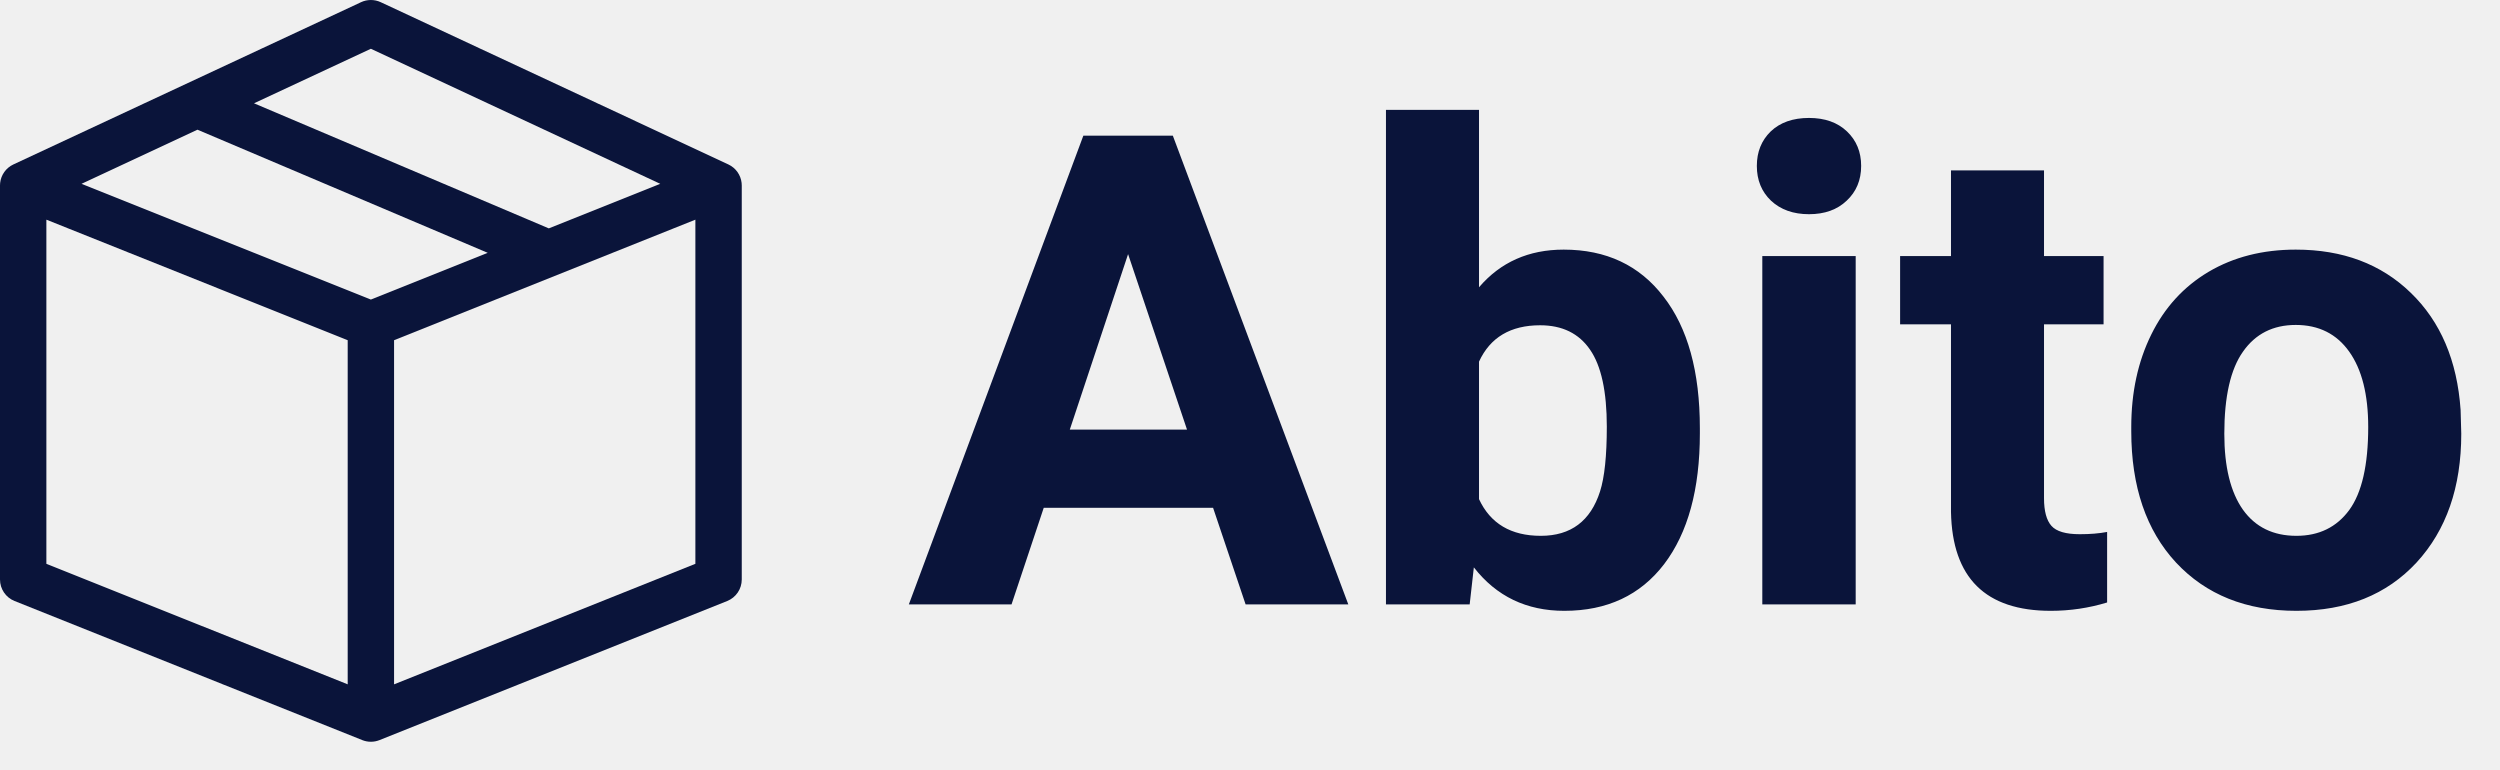
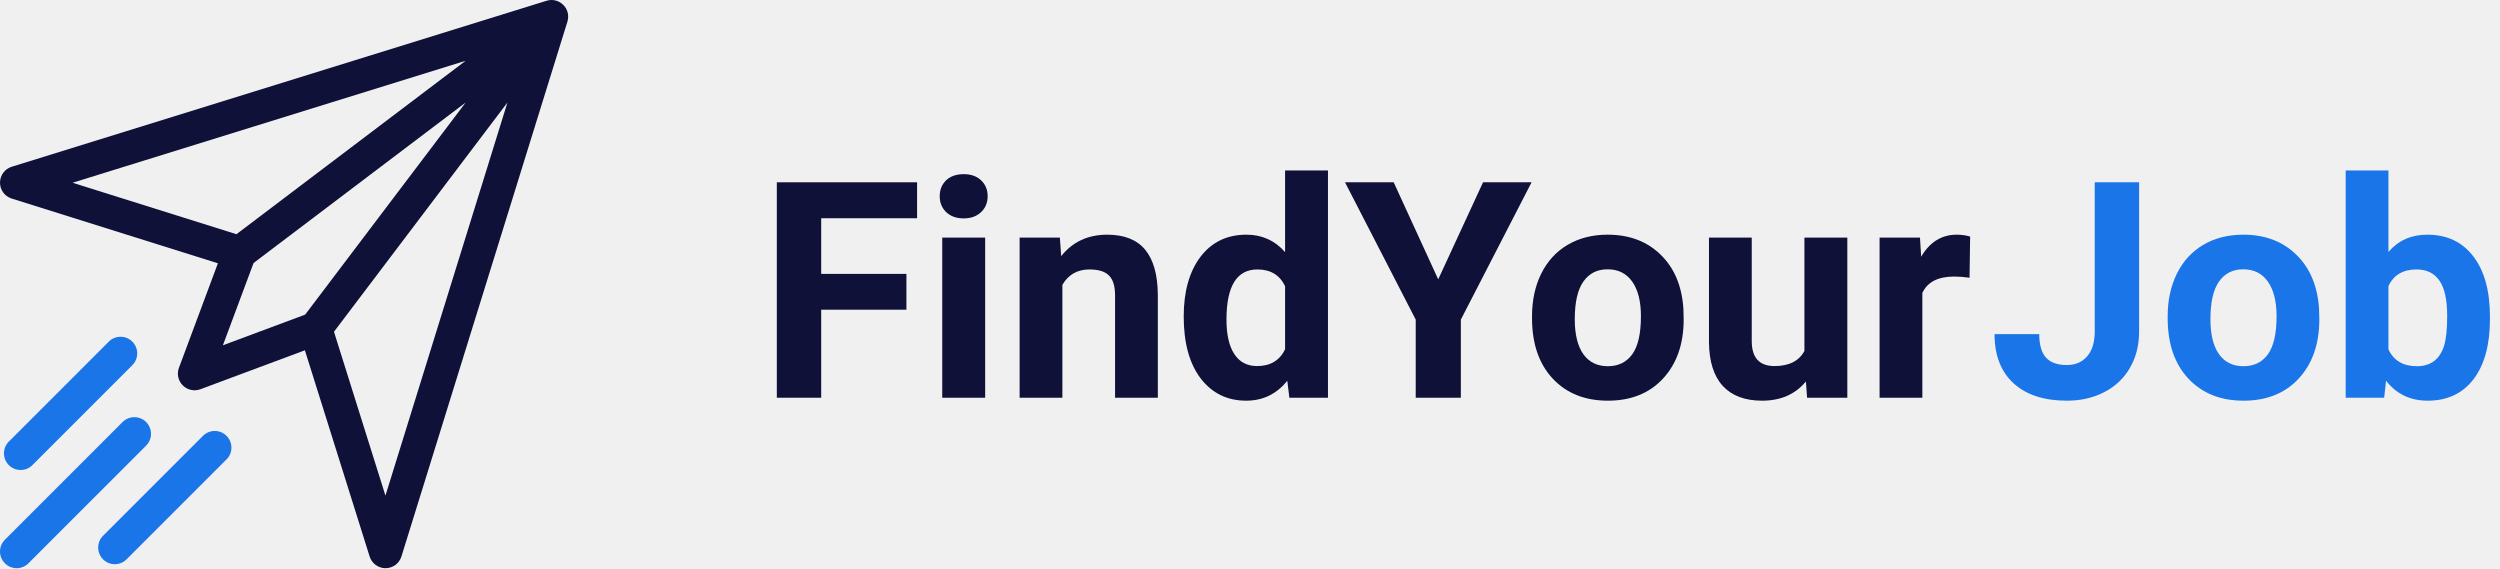
- <svg xmlns="http://www.w3.org/2000/svg" width="91" height="28" viewBox="0 0 91 28" fill="none">
+ <svg xmlns="http://www.w3.org/2000/svg" width="132" height="30" viewBox="0 0 132 30" fill="none">
  <g clip-path="url(#clip0)">
-     <path d="M26.995 6.659C26.963 6.369 26.783 6.112 26.513 5.986L13.857 0.079C13.631 -0.026 13.369 -0.026 13.143 0.079L0.487 5.986C0.217 6.112 0.037 6.368 0.005 6.659C0.004 6.665 0 6.746 0 6.75V21.094C0 21.439 0.21 21.749 0.53 21.877L13.187 26.94C13.287 26.98 13.394 27 13.5 27C13.606 27 13.713 26.98 13.813 26.94L26.47 21.877C26.79 21.749 27 21.439 27 21.094V6.75C27 6.746 26.995 6.665 26.995 6.659ZM13.5 1.775L24.033 6.691L19.977 8.313L9.246 3.76L13.5 1.775ZM7.188 4.721L17.753 9.203L13.5 10.904L2.967 6.691L7.188 4.721ZM1.688 7.996L12.656 12.384V24.91L1.688 20.523V7.996ZM14.344 24.91V12.384L25.312 7.996V20.523L14.344 24.91Z" fill="#0A143A" />
+     <path d="M28.892 0.031C28.883 0.034 28.874 0.036 28.866 0.038C28.864 0.039 28.861 0.039 28.859 0.04L0.619 8.804C0.251 8.918 0.001 9.258 1.24586e-06 9.643C-0.001 10.027 0.249 10.368 0.616 10.483L11.505 13.902L9.448 19.42C9.328 19.743 9.407 20.106 9.651 20.349C9.894 20.593 10.258 20.672 10.58 20.552L16.098 18.495L19.517 29.384C19.632 29.751 19.972 30 20.356 30C20.357 30 20.357 30 20.358 30C20.742 29.999 21.082 29.749 21.196 29.381L29.96 1.141C29.96 1.138 29.961 1.136 29.962 1.134C29.964 1.126 29.966 1.117 29.969 1.109C30.146 0.45 29.541 -0.144 28.892 0.031ZM3.831 9.649L24.587 3.208L12.484 12.366L3.831 9.649ZM11.769 18.231L13.388 13.887L24.587 5.413L16.112 16.612L11.769 18.231ZM20.351 26.169L17.634 17.516L26.792 5.413L20.351 26.169Z" fill="#0F1138" />
+     <path d="M6.987 18.038C6.644 17.695 6.087 17.695 5.744 18.038L0.467 23.315C0.124 23.658 0.124 24.215 0.467 24.558C0.811 24.902 1.368 24.902 1.711 24.558L6.987 19.282C7.331 18.939 7.331 18.382 6.987 18.038Z" fill="#1A75E8" />
+     <path d="M11.961 23.012C11.618 22.669 11.061 22.669 10.718 23.012L5.441 28.289C5.098 28.632 5.098 29.189 5.441 29.532C5.785 29.876 6.342 29.876 6.685 29.532L11.961 24.256C12.305 23.913 12.305 23.356 11.961 23.012Z" fill="#1A75E8" />
+     <path d="M7.716 22.284C7.372 21.941 6.815 21.941 6.472 22.284L0.258 28.499C-0.086 28.842 -0.086 29.399 0.258 29.742C0.601 30.086 1.158 30.086 1.501 29.742L7.716 23.528C8.059 23.184 8.059 22.628 7.716 22.284Z" fill="#1A75E8" />
  </g>
-   <path d="M44.156 18.484H37.992L36.82 22H33.082L39.434 4.938H42.691L49.078 22H45.34L44.156 18.484ZM38.941 15.637H43.207L41.062 9.25L38.941 15.637ZM61.875 15.777C61.875 17.809 61.441 19.395 60.574 20.535C59.707 21.668 58.496 22.234 56.941 22.234C55.566 22.234 54.469 21.707 53.648 20.652L53.496 22H50.449V4H53.836V10.457C54.617 9.543 55.645 9.086 56.918 9.086C58.465 9.086 59.676 9.656 60.551 10.797C61.434 11.93 61.875 13.527 61.875 15.59V15.777ZM58.488 15.531C58.488 14.25 58.285 13.316 57.879 12.73C57.473 12.137 56.867 11.84 56.062 11.84C54.984 11.84 54.242 12.281 53.836 13.164V18.168C54.25 19.059 55 19.504 56.086 19.504C57.18 19.504 57.898 18.965 58.242 17.887C58.406 17.371 58.488 16.586 58.488 15.531ZM67.547 22H64.148V9.32H67.547V22ZM63.949 6.039C63.949 5.531 64.117 5.113 64.453 4.785C64.797 4.457 65.262 4.293 65.848 4.293C66.426 4.293 66.887 4.457 67.231 4.785C67.574 5.113 67.746 5.531 67.746 6.039C67.746 6.555 67.57 6.977 67.219 7.305C66.875 7.633 66.418 7.797 65.848 7.797C65.277 7.797 64.816 7.633 64.465 7.305C64.121 6.977 63.949 6.555 63.949 6.039ZM74.402 6.203V9.32H76.57V11.805H74.402V18.133C74.402 18.602 74.492 18.938 74.672 19.141C74.852 19.344 75.195 19.445 75.703 19.445C76.078 19.445 76.41 19.418 76.699 19.363V21.93C76.035 22.133 75.352 22.234 74.648 22.234C72.273 22.234 71.062 21.035 71.016 18.637V11.805H69.164V9.32H71.016V6.203H74.402ZM77.578 15.543C77.578 14.285 77.82 13.164 78.305 12.18C78.789 11.195 79.484 10.434 80.391 9.895C81.305 9.355 82.363 9.086 83.566 9.086C85.277 9.086 86.672 9.609 87.75 10.656C88.836 11.703 89.441 13.125 89.566 14.922L89.59 15.789C89.59 17.734 89.047 19.297 87.961 20.477C86.875 21.648 85.418 22.234 83.59 22.234C81.762 22.234 80.301 21.648 79.207 20.477C78.121 19.305 77.578 17.711 77.578 15.695V15.543ZM80.965 15.789C80.965 16.992 81.191 17.914 81.644 18.555C82.098 19.188 82.746 19.504 83.59 19.504C84.41 19.504 85.051 19.191 85.512 18.566C85.973 17.934 86.203 16.926 86.203 15.543C86.203 14.363 85.973 13.449 85.512 12.801C85.051 12.152 84.402 11.828 83.566 11.828C82.738 11.828 82.098 12.152 81.644 12.801C81.191 13.441 80.965 14.438 80.965 15.789Z" fill="#0A143A" />
+   <path d="M47.859 16.352H43.359V21H41.016V9.625H48.422V11.523H43.359V14.461H47.859V16.352Z" fill="#0F1138" />
+   <path d="M52.016 21H49.75V12.547H52.016V21ZM49.617 10.359C49.617 10.021 49.729 9.742 49.953 9.523C50.182 9.305 50.492 9.195 50.883 9.195C51.268 9.195 51.575 9.305 51.805 9.523C52.034 9.742 52.148 10.021 52.148 10.359C52.148 10.703 52.031 10.984 51.797 11.203C51.568 11.422 51.263 11.531 50.883 11.531C50.503 11.531 50.195 11.422 49.961 11.203C49.732 10.984 49.617 10.703 49.617 10.359Z" fill="#0F1138" />
+   <path d="M55.961 12.547L56.031 13.523C56.635 12.768 57.445 12.391 58.461 12.391C59.357 12.391 60.023 12.654 60.461 13.18C60.898 13.706 61.122 14.492 61.133 15.539V21H58.875V15.594C58.875 15.115 58.771 14.768 58.562 14.555C58.354 14.336 58.008 14.227 57.523 14.227C56.888 14.227 56.411 14.497 56.094 15.039V21H53.836V12.547H55.961Z" fill="#0F1138" />
+   <path d="M62.5 16.711C62.5 15.393 62.794 14.344 63.383 13.562C63.977 12.781 64.787 12.391 65.812 12.391C66.635 12.391 67.315 12.698 67.852 13.312V9H70.117V21H68.078L67.969 20.102C67.406 20.805 66.682 21.156 65.797 21.156C64.802 21.156 64.003 20.766 63.398 19.984C62.8 19.198 62.5 18.107 62.5 16.711ZM64.758 16.875C64.758 17.667 64.896 18.273 65.172 18.695C65.448 19.117 65.849 19.328 66.375 19.328C67.073 19.328 67.565 19.034 67.852 18.445V15.109C67.57 14.521 67.083 14.227 66.391 14.227C65.302 14.227 64.758 15.109 64.758 16.875Z" fill="#0F1138" />
+   <path d="M75.938 14.75L78.305 9.625H80.867L77.133 16.875V21H74.75V16.875L71.016 9.625H73.586L75.938 14.75Z" fill="#0F1138" />
+   <path d="M80.891 16.695C80.891 15.857 81.052 15.109 81.375 14.453C81.698 13.797 82.162 13.289 82.766 12.93C83.375 12.57 84.081 12.391 84.883 12.391C86.023 12.391 86.953 12.74 87.672 13.438C88.396 14.135 88.799 15.083 88.883 16.281L88.898 16.859C88.898 18.156 88.537 19.198 87.812 19.984C87.088 20.766 86.117 21.156 84.898 21.156C83.68 21.156 82.706 20.766 81.977 19.984C81.253 19.203 80.891 18.141 80.891 16.797V16.695ZM83.148 16.859C83.148 17.662 83.299 18.276 83.602 18.703C83.904 19.125 84.336 19.336 84.898 19.336C85.445 19.336 85.872 19.128 86.18 18.711C86.487 18.289 86.641 17.617 86.641 16.695C86.641 15.909 86.487 15.3 86.18 14.867C85.872 14.435 85.44 14.219 84.883 14.219C84.331 14.219 83.904 14.435 83.602 14.867C83.299 15.294 83.148 15.958 83.148 16.859Z" fill="#0F1138" />
+   <path d="M95.352 20.141C94.794 20.818 94.023 21.156 93.039 21.156C92.133 21.156 91.44 20.896 90.961 20.375C90.487 19.854 90.245 19.091 90.234 18.086V12.547H92.492V18.008C92.492 18.888 92.893 19.328 93.695 19.328C94.461 19.328 94.987 19.062 95.273 18.531V12.547H97.539V21H95.414L95.352 20.141Z" fill="#0F1138" />
+   <path d="M103.992 14.664C103.685 14.622 103.414 14.602 103.18 14.602C102.326 14.602 101.766 14.891 101.5 15.469V21H99.242V12.547H101.375L101.438 13.555C101.891 12.779 102.518 12.391 103.32 12.391C103.57 12.391 103.805 12.425 104.023 12.492L103.992 14.664Z" fill="#0F1138" />
+   <path d="M110.602 9.625H112.945V17.5C112.945 18.224 112.784 18.865 112.461 19.422C112.143 19.974 111.693 20.401 111.109 20.703C110.526 21.005 109.867 21.156 109.133 21.156C107.93 21.156 106.992 20.852 106.32 20.242C105.648 19.628 105.312 18.76 105.312 17.641H107.672C107.672 18.198 107.789 18.609 108.023 18.875C108.258 19.141 108.628 19.273 109.133 19.273C109.581 19.273 109.938 19.12 110.203 18.812C110.469 18.505 110.602 18.068 110.602 17.5V9.625Z" fill="#1A75E8" />
+   <path d="M114.453 16.695C114.453 15.857 114.615 15.109 114.938 14.453C115.26 13.797 115.724 13.289 116.328 12.93C116.938 12.57 117.643 12.391 118.445 12.391C119.586 12.391 120.516 12.74 121.234 13.438C121.958 14.135 122.362 15.083 122.445 16.281L122.461 16.859C122.461 18.156 122.099 19.198 121.375 19.984C120.651 20.766 119.68 21.156 118.461 21.156C117.242 21.156 116.268 20.766 115.539 19.984C114.815 19.203 114.453 18.141 114.453 16.797V16.695ZM116.711 16.859C116.711 17.662 116.862 18.276 117.164 18.703C117.466 19.125 117.898 19.336 118.461 19.336C119.008 19.336 119.435 19.128 119.742 18.711C120.049 18.289 120.203 17.617 120.203 16.695C120.203 15.909 120.049 15.3 119.742 14.867C119.435 14.435 119.003 14.219 118.445 14.219C117.893 14.219 117.466 14.435 117.164 14.867C116.862 15.294 116.711 15.958 116.711 16.859Z" fill="#1A75E8" />
+   <path d="M131.469 16.852C131.469 18.206 131.18 19.263 130.602 20.023C130.023 20.779 129.216 21.156 128.18 21.156C127.263 21.156 126.531 20.805 125.984 20.102L125.883 21H123.852V9H126.109V13.305C126.63 12.695 127.315 12.391 128.164 12.391C129.195 12.391 130.003 12.771 130.586 13.531C131.174 14.287 131.469 15.352 131.469 16.727V16.852ZM129.211 16.688C129.211 15.833 129.076 15.211 128.805 14.82C128.534 14.425 128.13 14.227 127.594 14.227C126.875 14.227 126.38 14.521 126.109 15.109V18.445C126.385 19.039 126.885 19.336 127.609 19.336C128.339 19.336 128.818 18.977 129.047 18.258C129.156 17.914 129.211 17.391 129.211 16.688Z" fill="#1A75E8" />
  <defs>
    <clipPath id="clip0">
-       <rect width="27" height="27" fill="white" />
+       <rect width="30" height="30" fill="white" />
    </clipPath>
  </defs>
</svg>
